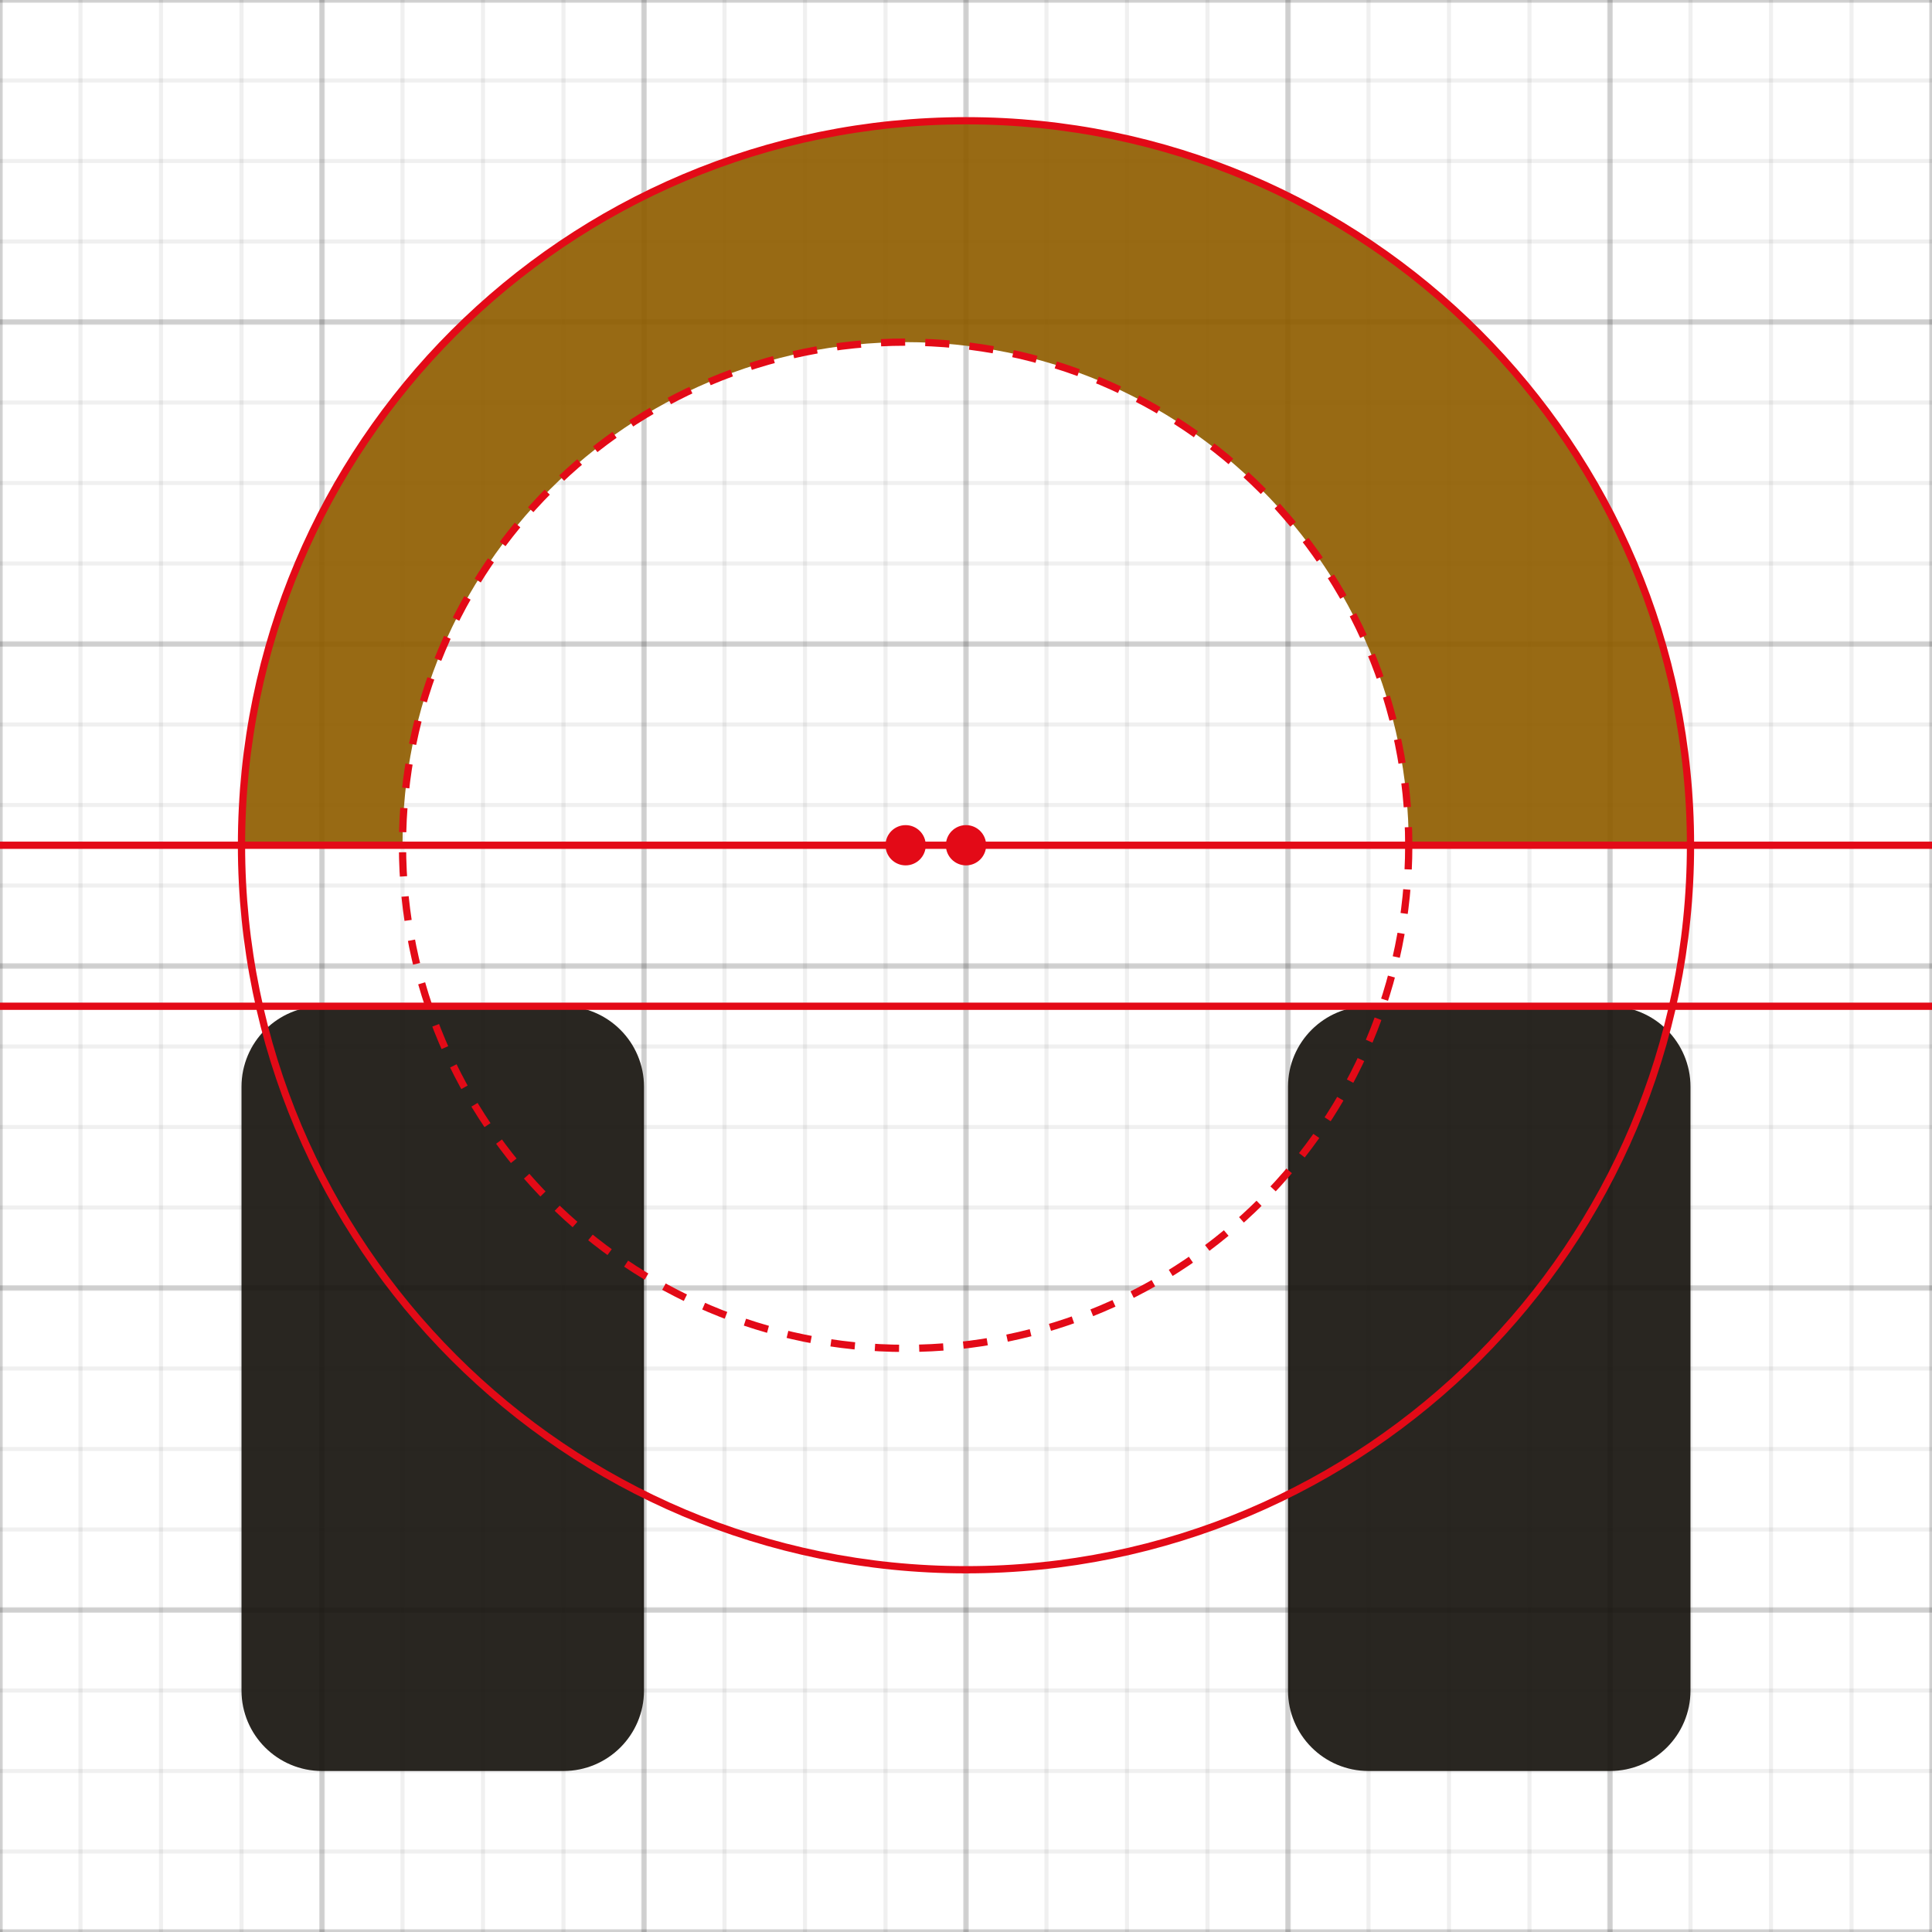
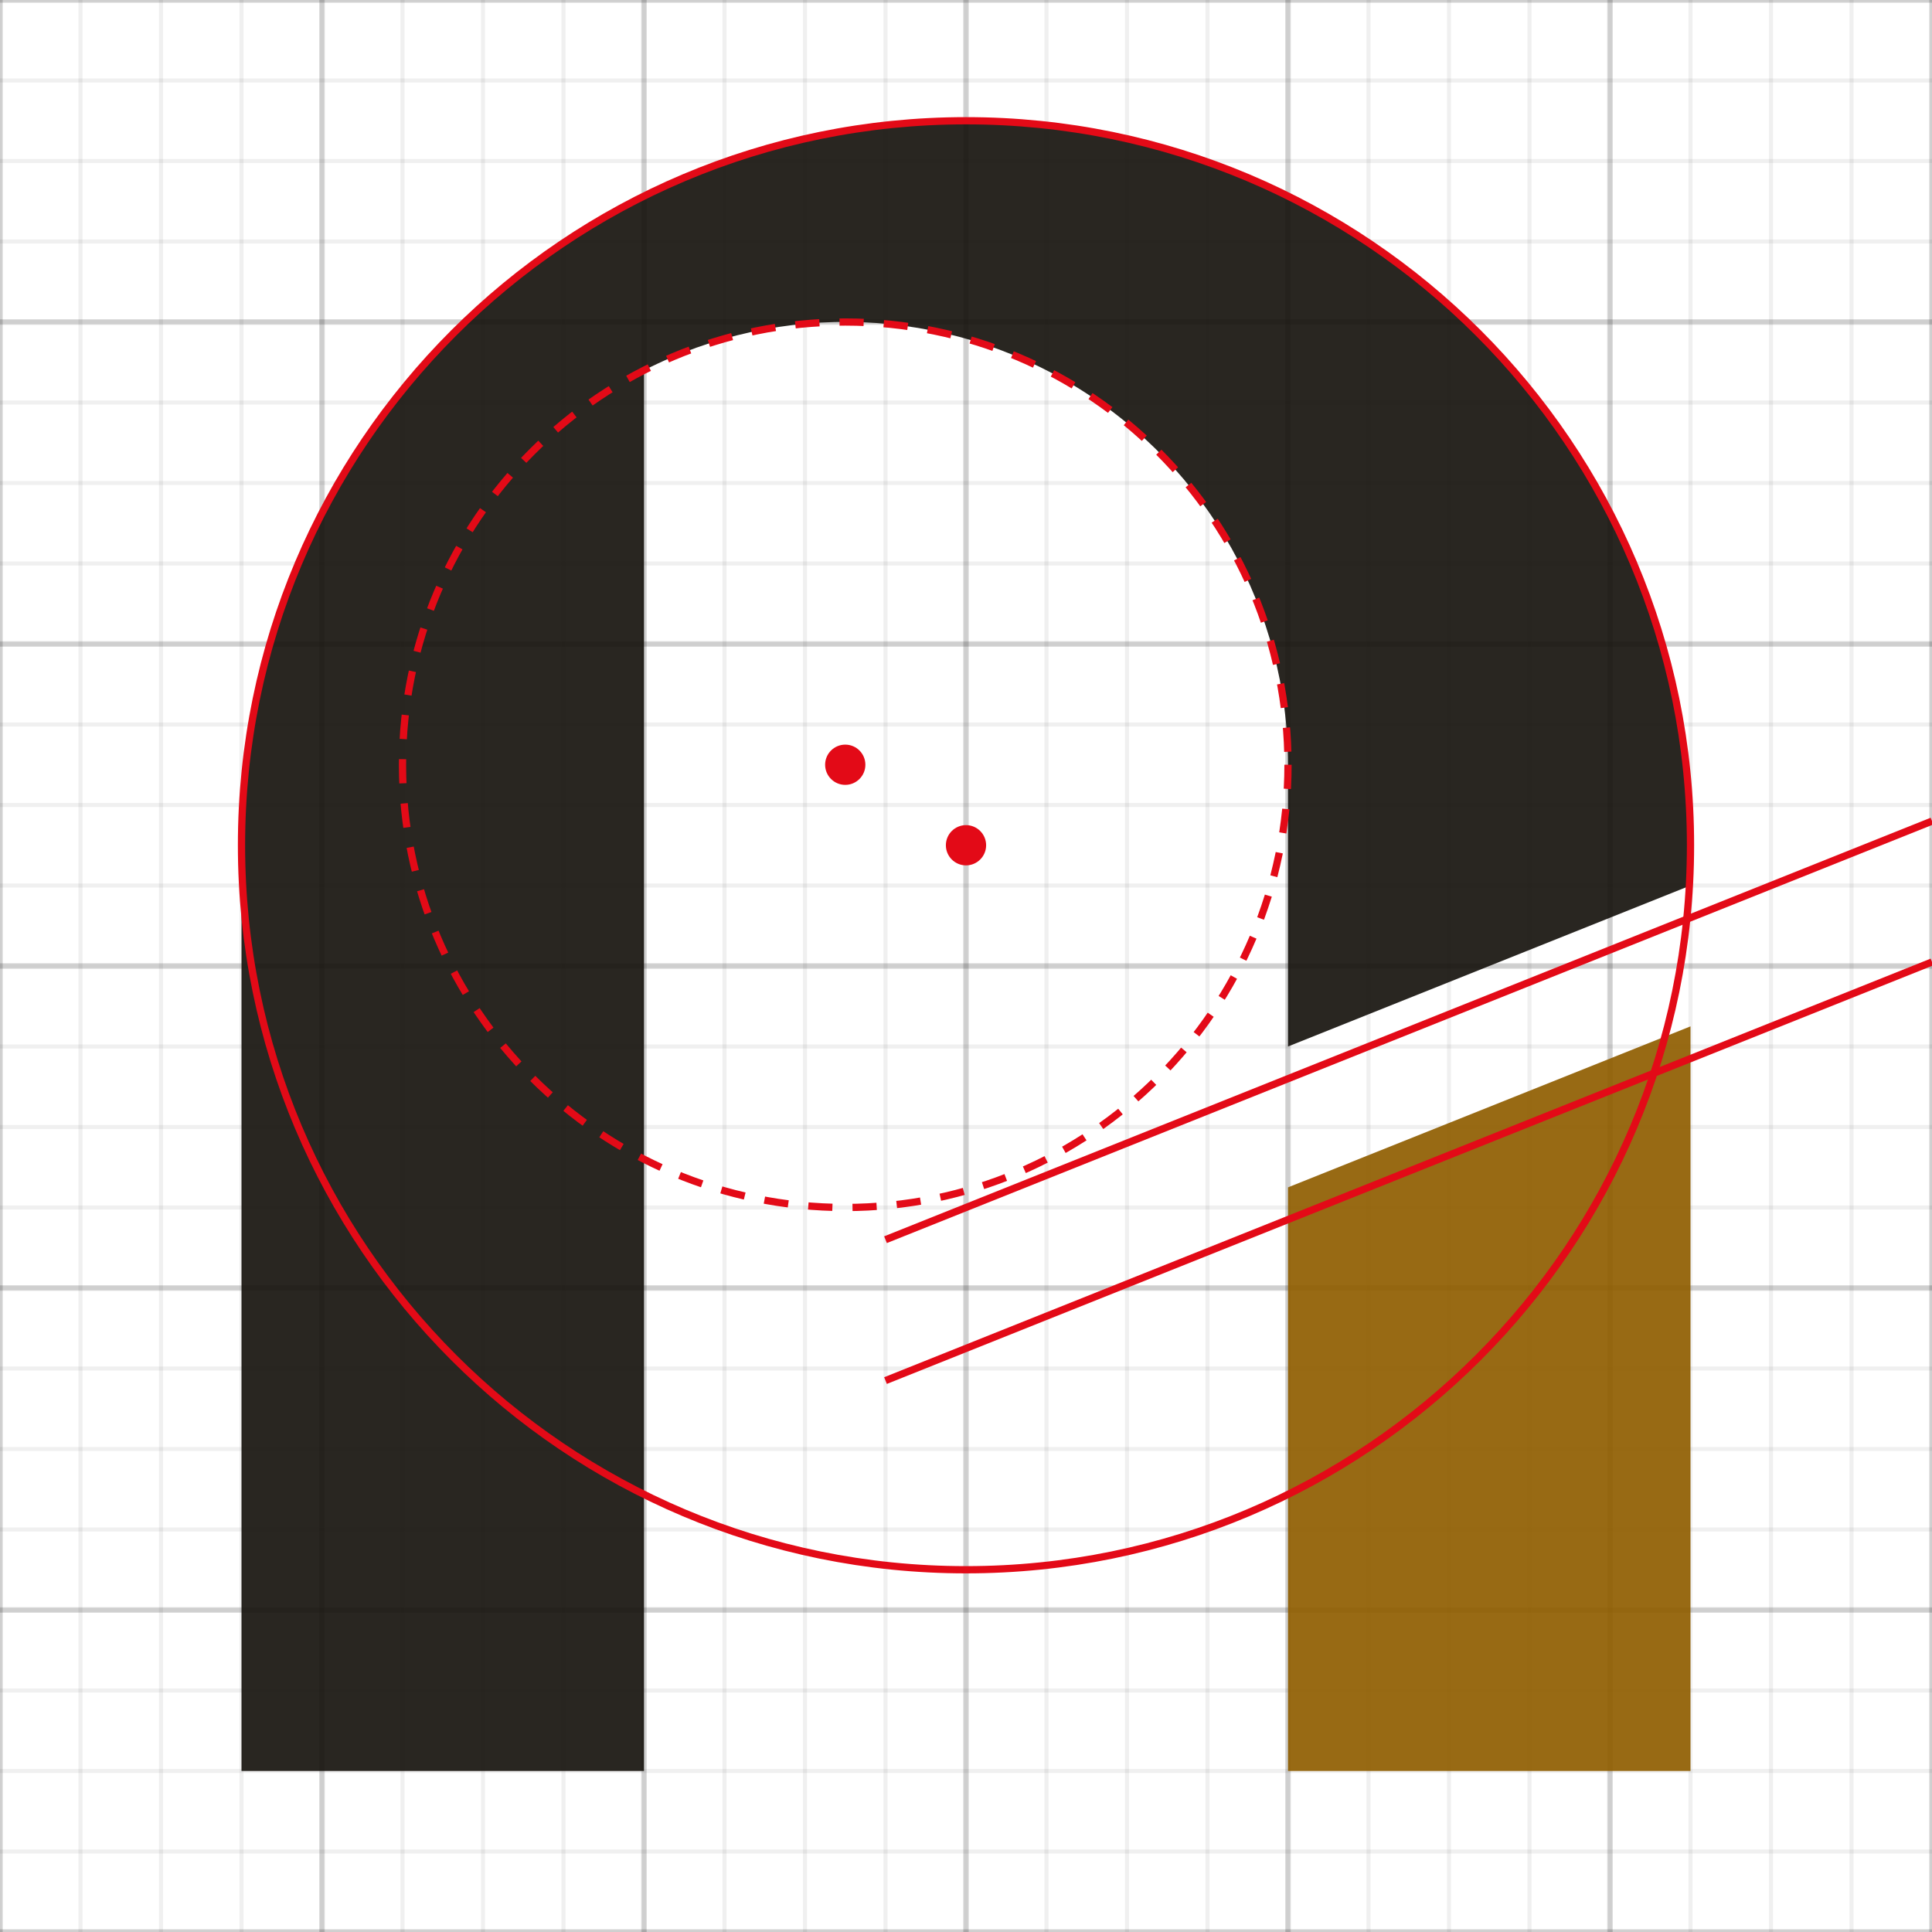
<svg xmlns="http://www.w3.org/2000/svg" viewBox="0 0 48 48">
  <rect width="48" height="48" fill="#fff" />
  <g stroke="#000" stroke-opacity=".06" stroke-width=".1">
    <line x1="0" y1="0" x2="0" y2="48" />
    <line x1="0" y1="0" x2="48" y2="0" />
    <line x1="2" y1="0" x2="2" y2="48" />
    <line x1="0" y1="2" x2="48" y2="2" />
    <line x1="4" y1="0" x2="4" y2="48" />
    <line x1="0" y1="4" x2="48" y2="4" />
    <line x1="6" y1="0" x2="6" y2="48" />
    <line x1="0" y1="6" x2="48" y2="6" />
    <line x1="8" y1="0" x2="8" y2="48" />
    <line x1="0" y1="8" x2="48" y2="8" />
    <line x1="10" y1="0" x2="10" y2="48" />
    <line x1="0" y1="10" x2="48" y2="10" />
    <line x1="12" y1="0" x2="12" y2="48" />
    <line x1="0" y1="12" x2="48" y2="12" />
    <line x1="14" y1="0" x2="14" y2="48" />
    <line x1="0" y1="14" x2="48" y2="14" />
    <line x1="16" y1="0" x2="16" y2="48" />
    <line x1="0" y1="16" x2="48" y2="16" />
    <line x1="18" y1="0" x2="18" y2="48" />
    <line x1="0" y1="18" x2="48" y2="18" />
    <line x1="20" y1="0" x2="20" y2="48" />
    <line x1="0" y1="20" x2="48" y2="20" />
    <line x1="22" y1="0" x2="22" y2="48" />
    <line x1="0" y1="22" x2="48" y2="22" />
    <line x1="24" y1="0" x2="24" y2="48" />
    <line x1="0" y1="24" x2="48" y2="24" />
    <line x1="26" y1="0" x2="26" y2="48" />
    <line x1="0" y1="26" x2="48" y2="26" />
    <line x1="28" y1="0" x2="28" y2="48" />
    <line x1="0" y1="28" x2="48" y2="28" />
    <line x1="30" y1="0" x2="30" y2="48" />
    <line x1="0" y1="30" x2="48" y2="30" />
    <line x1="32" y1="0" x2="32" y2="48" />
    <line x1="0" y1="32" x2="48" y2="32" />
    <line x1="34" y1="0" x2="34" y2="48" />
    <line x1="0" y1="34" x2="48" y2="34" />
    <line x1="36" y1="0" x2="36" y2="48" />
    <line x1="0" y1="36" x2="48" y2="36" />
    <line x1="38" y1="0" x2="38" y2="48" />
    <line x1="0" y1="38" x2="48" y2="38" />
    <line x1="40" y1="0" x2="40" y2="48" />
    <line x1="0" y1="40" x2="48" y2="40" />
    <line x1="42" y1="0" x2="42" y2="48" />
    <line x1="0" y1="42" x2="48" y2="42" />
    <line x1="44" y1="0" x2="44" y2="48" />
    <line x1="0" y1="44" x2="48" y2="44" />
    <line x1="46" y1="0" x2="46" y2="48" />
    <line x1="0" y1="46" x2="48" y2="46" />
    <line x1="48" y1="0" x2="48" y2="48" />
    <line x1="0" y1="48" x2="48" y2="48" />
  </g>
  <g stroke="#000" stroke-opacity=".14" stroke-width=".14">
    <line x1="0" y1="0" x2="0" y2="48" />
    <line x1="0" y1="0" x2="48" y2="0" />
    <line x1="8" y1="0" x2="8" y2="48" />
    <line x1="0" y1="8" x2="48" y2="8" />
    <line x1="16" y1="0" x2="16" y2="48" />
    <line x1="0" y1="16" x2="48" y2="16" />
    <line x1="24" y1="0" x2="24" y2="48" />
    <line x1="0" y1="24" x2="48" y2="24" />
    <line x1="32" y1="0" x2="32" y2="48" />
    <line x1="0" y1="32" x2="48" y2="32" />
    <line x1="40" y1="0" x2="40" y2="48" />
    <line x1="0" y1="40" x2="48" y2="40" />
    <line x1="48" y1="0" x2="48" y2="48" />
    <line x1="0" y1="48" x2="48" y2="48" />
  </g>
  <g opacity=".92">
-     <path fill="#8F5D00" d="M6 21 A18 18 0 0 1 42 21 L35.0 21 A12.5 12.5 0 0 0 10.0 21 Z" />
-     <g fill="#17130E">
-       <rect x="6" y="25" width="10" height="19" rx="2" />
-       <rect x="32" y="25" width="10" height="19" rx="2" />
-     </g>
+     <defs>
+       <clipPath id="na13">
+         <polygon points="-10 -10 52 -10 52 18.000 24.0 29.200 24.0 54 -10 54" />
+       </clipPath>
+       <clipPath id="nb13">
+         <polygon points="24.0 32.700 52 21.500 52 54 24.0 54" />
+       </clipPath>
+     </defs>
+     <path fill="#17130E" fill-rule="evenodd" clip-path="url(#na13)" d="M6 44 L6 21 A18 18 0 0 1 42 21 L42 44 Z M16 44 L16 9.2 A11 11 0 0 1 32 19 L32 44 Z" />
+     <path fill="#8F5D00" fill-rule="evenodd" clip-path="url(#nb13)" d="M6 44 L6 21 A18 18 0 0 1 42 21 L42 44 Z M16 44 L16 9.2 A11 11 0 0 1 32 19 L32 44 Z" />
  </g>
  <circle cx="24" cy="21" r="18" fill="none" stroke="#E30A17" stroke-width=".18" />
-   <circle cx="22.5" cy="21" r="12.5" fill="none" stroke="#E30A17" stroke-width=".18" stroke-dasharray=".6 .5" />
-   <line x1="0" y1="21" x2="48" y2="21" fill="none" stroke="#E30A17" stroke-width=".18" />
-   <line x1="0" y1="25" x2="48" y2="25" fill="none" stroke="#E30A17" stroke-width=".18" />
+   <circle cx="21" cy="19" r="11" fill="none" stroke="#E30A17" stroke-width=".18" stroke-dasharray=".6 .5" />
+   <line x1="22" y1="30.8" x2="48" y2="20.4" fill="none" stroke="#E30A17" stroke-width=".18" />
+   <line x1="22" y1="34.3" x2="48" y2="23.9" fill="none" stroke="#E30A17" stroke-width=".18" />
  <circle cx="24" cy="21" r=".5" fill="#E30A17" />
-   <circle cx="22.5" cy="21" r=".5" fill="#E30A17" />
+   <circle cx="21" cy="19" r=".5" fill="#E30A17" />
</svg>
